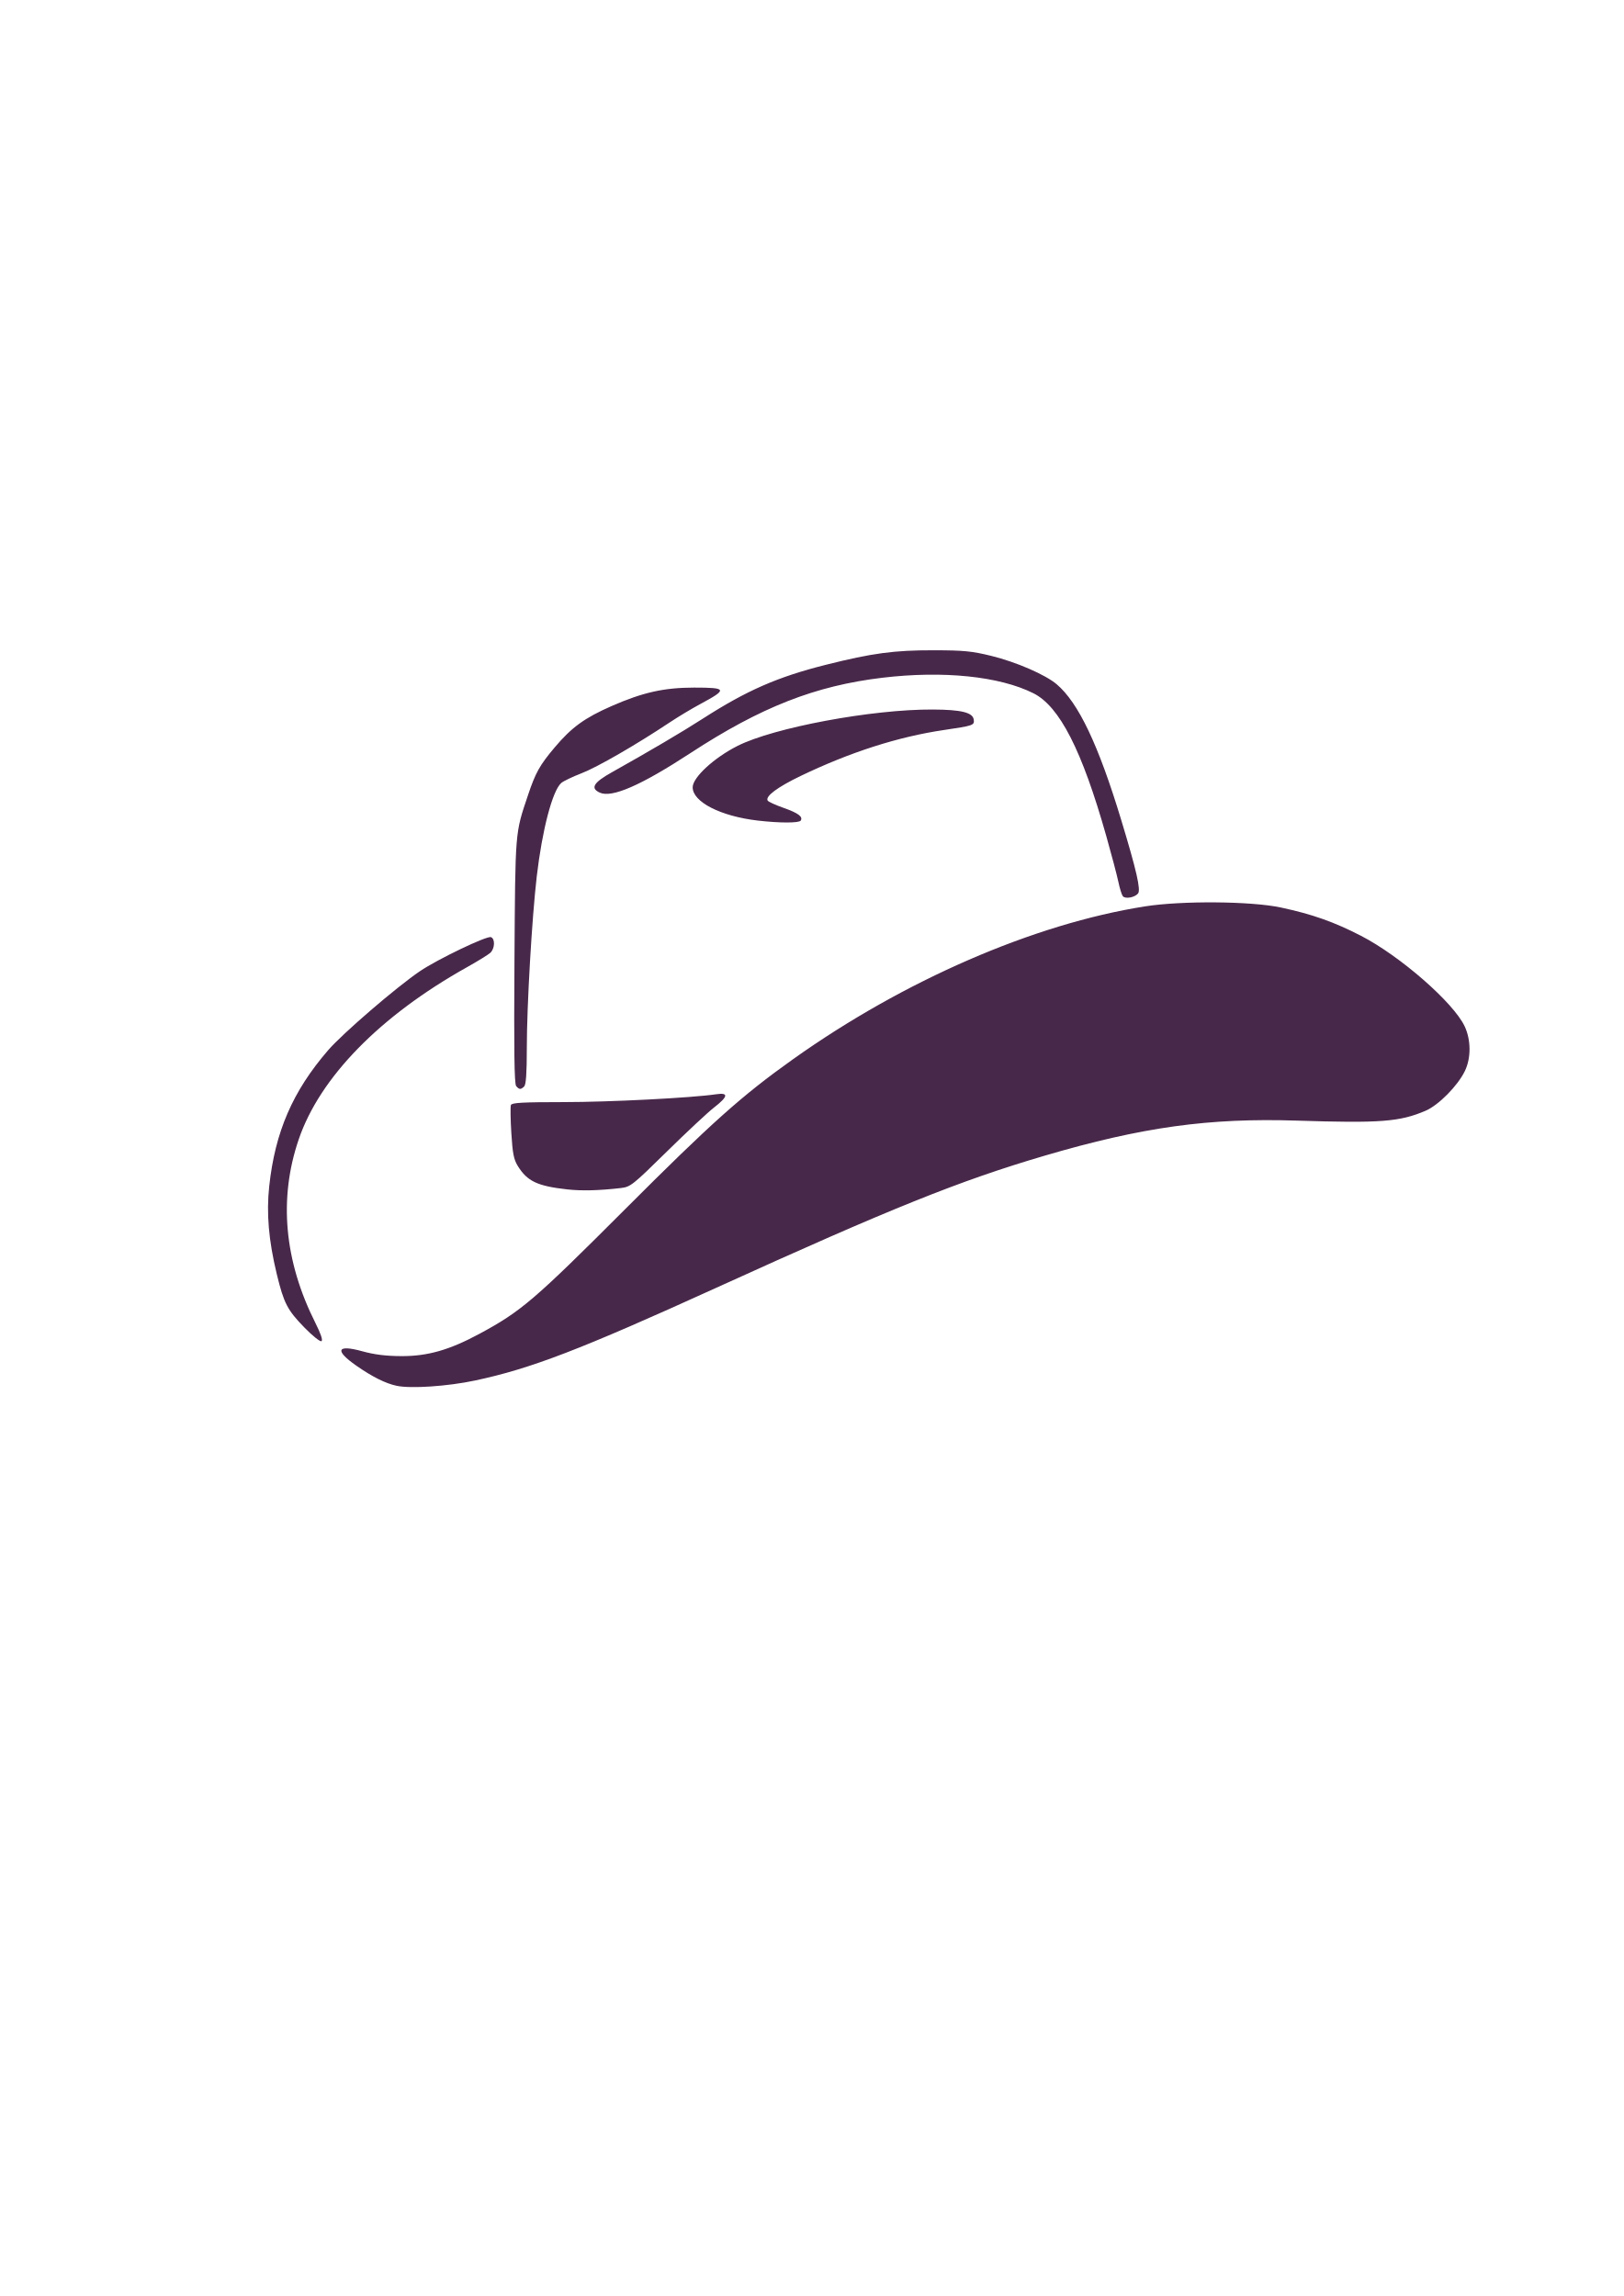
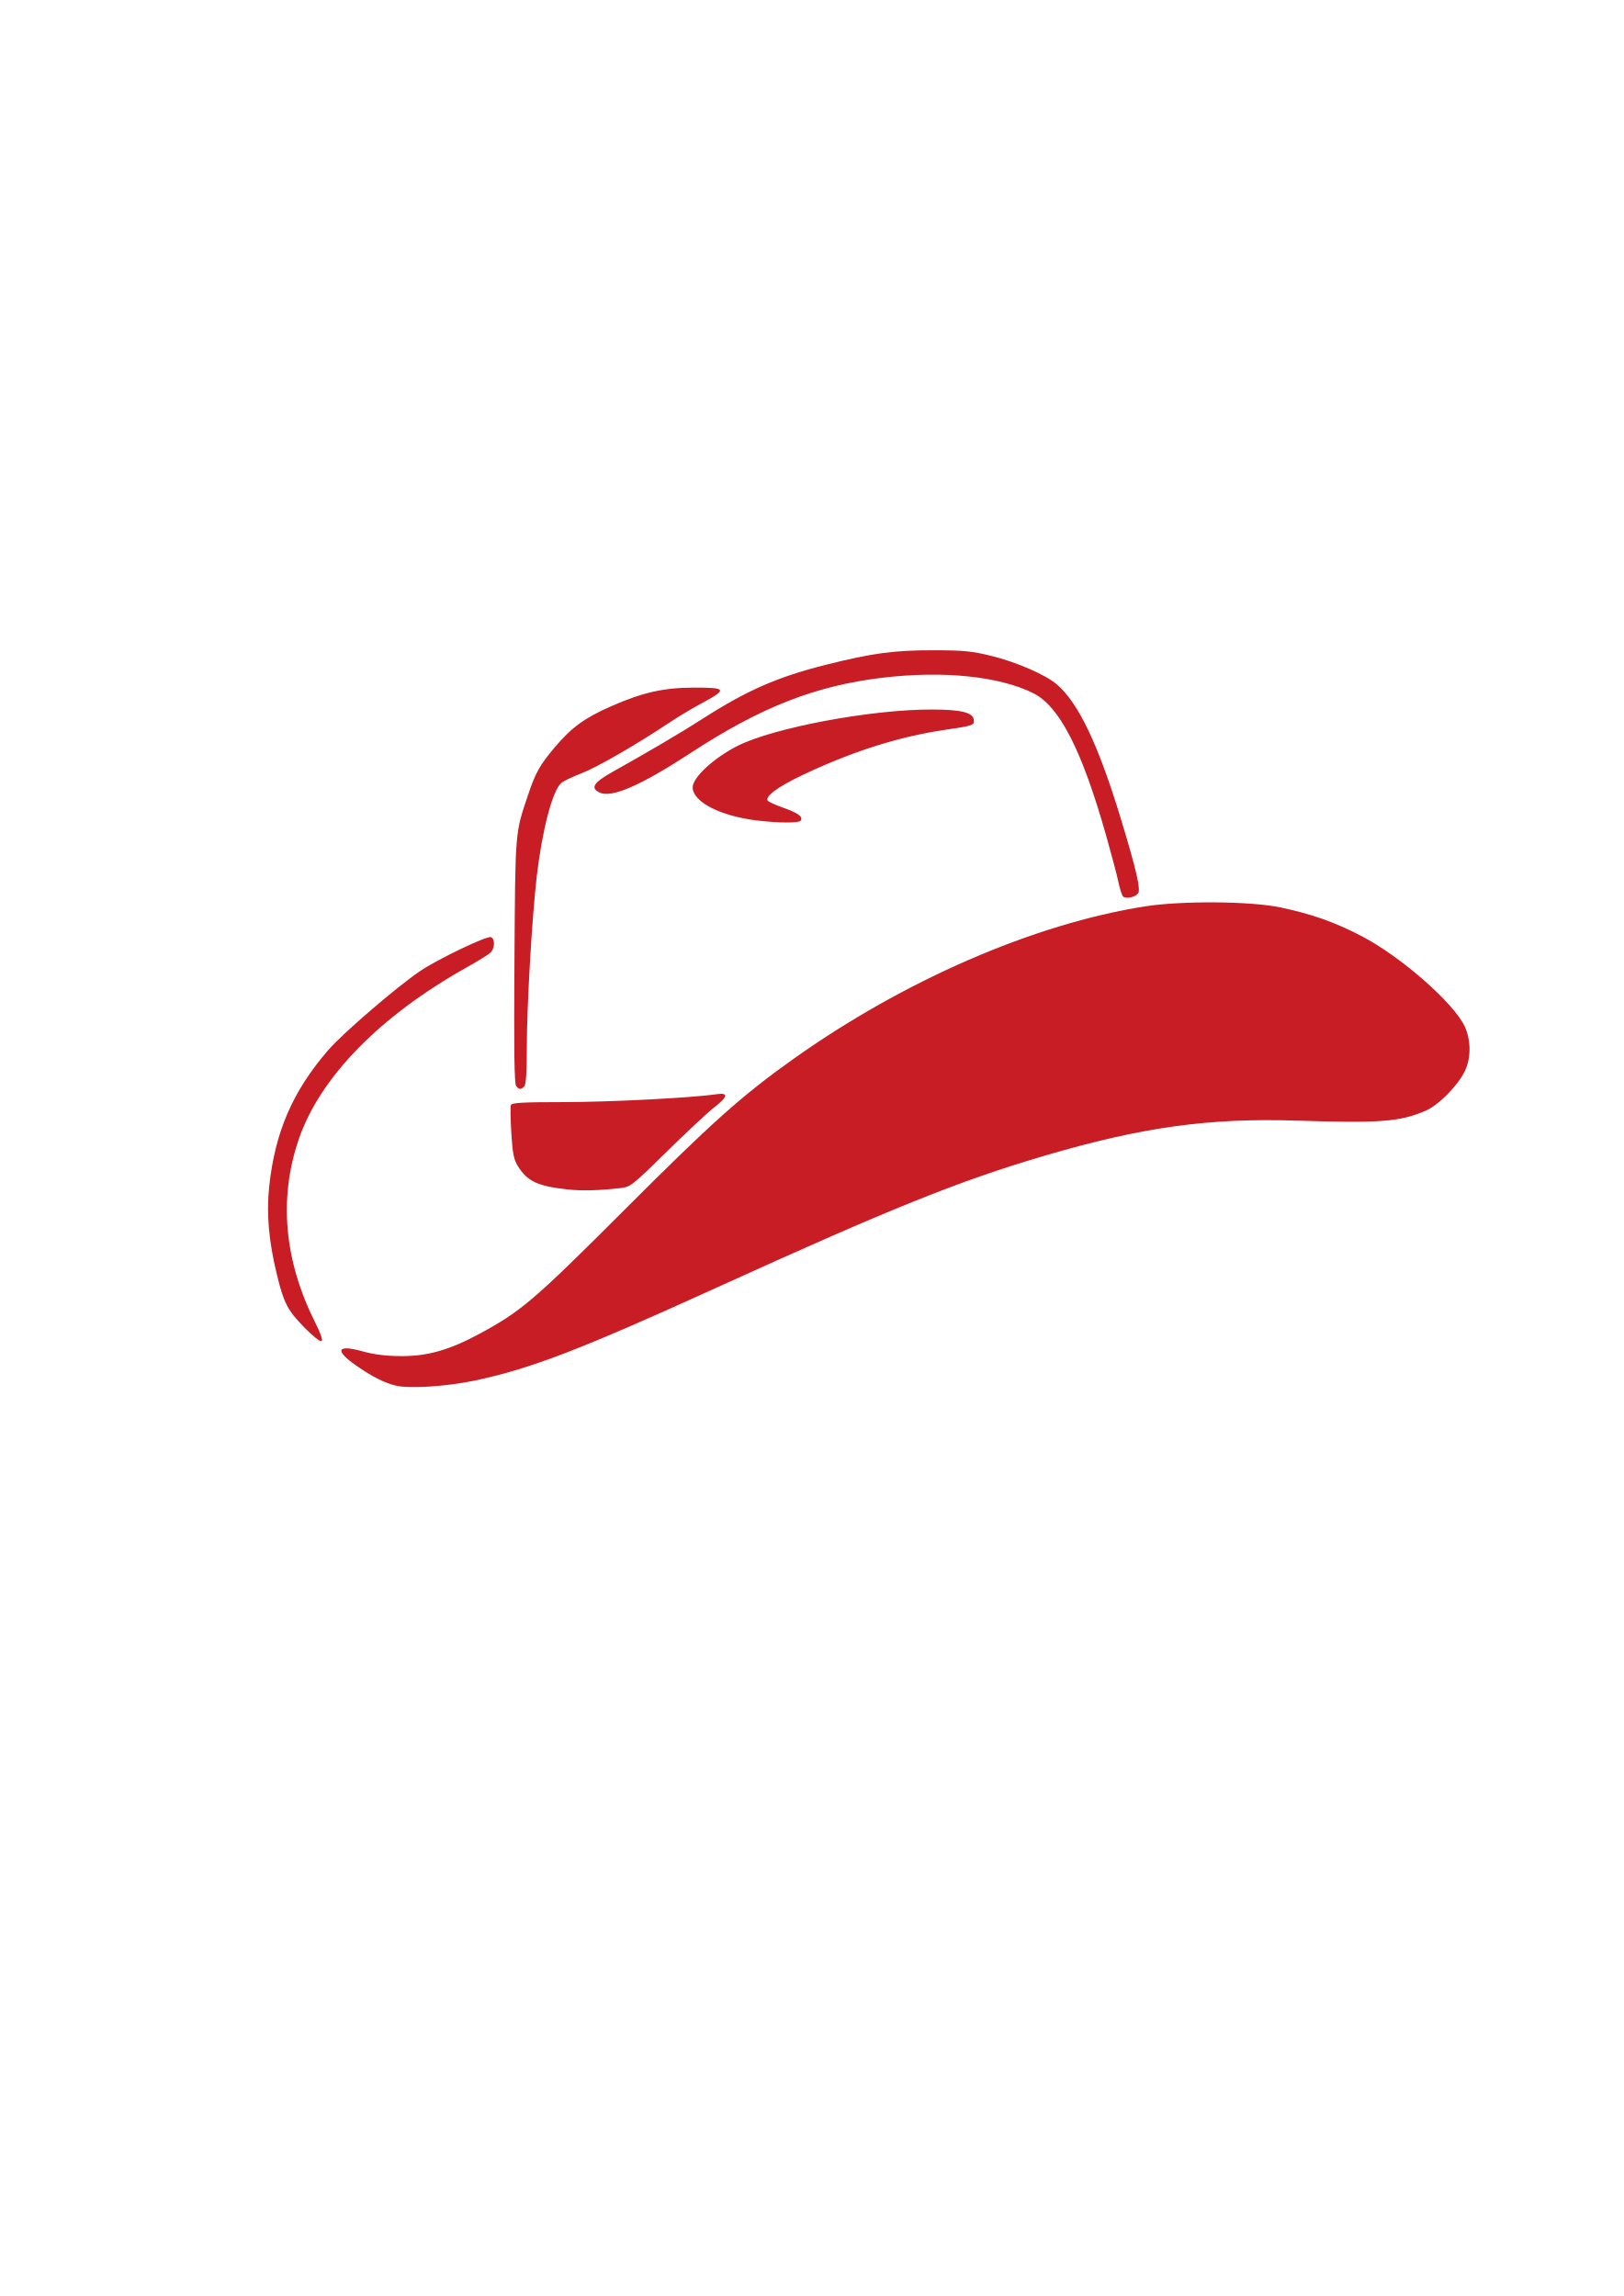
<svg xmlns="http://www.w3.org/2000/svg" version="1.1" width="744.094" height="1052.362" id="svg2">
  <defs id="defs4" />
  <g id="layer1">
-     <path d="m 181.772,635.175 c -5.148,-1.104 -11.124,-4.09 -18.523,-9.254 -10.037,-7.006 -8.883,-9.789 2.732,-6.587 5.638,1.554 10.854,2.204 17.948,2.236 12.019,0.053 22.023,-2.804 35.78,-10.218 19.15,-10.321 25.061,-15.381 66.916,-57.274 39.485,-39.522 53.34,-51.896 76.804,-68.598 50.713,-36.097 110.364,-62.015 161.164,-70.025 17.01,-2.682 48.78,-2.425 62.44,0.504 14.416,3.092 24.339,6.599 36.662,12.956 17.966,9.269 42.399,30.606 47.519,41.499 2.938,6.249 2.972,14.539 0.086,20.501 -3.276,6.766 -12.037,15.628 -17.978,18.184 -11.8,5.076 -20.766,5.766 -58.939,4.533 -40.364,-1.303 -71.012,2.955 -115.622,16.065 -38.838,11.414 -70.465,24.136 -150.332,60.473 -62.697,28.525 -85.106,37.139 -110.818,42.601 -12.485,2.652 -29.393,3.786 -35.838,2.404 z m -42.226,-26.659 c -7.881,-8.091 -9.466,-11.155 -12.718,-24.586 -3.717,-15.349 -4.787,-27.821 -3.453,-40.218 2.683,-24.919 10.75,-43.544 27.014,-62.369 6.636,-7.681 31.201,-28.835 42.001,-36.169 8.121,-5.515 30.73,-16.358 32.606,-15.638 1.992,0.764 1.792,5.286 -0.318,7.197 -0.963,0.872 -5.8,3.853 -10.75,6.624 -39.835,22.303 -67.351,50.478 -77.04,78.887 -9.251,27.127 -6.66,55.653 7.641,84.103 2.524,5.021 3.494,7.932 2.788,8.368 -0.596,0.368 -4.086,-2.416 -7.772,-6.2 z M 259.929,545.153 c -13.628,-1.508 -18.309,-3.724 -22.629,-10.714 -1.861,-3.011 -2.399,-5.754 -2.975,-15.154 -0.386,-6.313 -0.473,-12.076 -0.192,-12.807 0.404,-1.054 5.414,-1.331 24.153,-1.338 21.195,-0.008 58.67,-1.933 69.893,-3.591 5.846,-0.864 5.54,1.036 -0.984,6.099 -2.834,2.2 -12.555,11.279 -21.601,20.176 -15.637,15.379 -16.674,16.202 -21.057,16.708 -10.063,1.162 -17.931,1.361 -24.609,0.622 z m -23.396,-47.379 c -0.834,-1.005 -1.042,-16.392 -0.772,-57.25 0.398,-60.377 0.226,-58.269 6.205,-76.08 3.455,-10.294 5.371,-13.727 12.152,-21.78 7.824,-9.292 13.743,-13.6 26.181,-19.055 14.298,-6.271 24.024,-8.445 37.821,-8.453 15.146,-0.01 15.435,0.764 2.809,7.536 -3.85,2.065 -10.15,5.85 -14,8.411 -15.549,10.344 -33.209,20.534 -40.394,23.307 -4.183,1.615 -8.384,3.628 -9.335,4.473 -4.05,3.6 -8.739,21.505 -11.228,42.873 -2.201,18.894 -4.55,59.431 -4.546,78.442 0.002,11.543 -0.36,16.913 -1.197,17.75 -1.548,1.548 -2.296,1.513 -3.696,-0.174 z M 514.552,410.758 c -0.489,-0.611 -1.411,-3.582 -2.048,-6.604 -0.637,-3.022 -3.132,-12.472 -5.544,-21 -11.097,-39.24 -21.388,-59.398 -33.393,-65.408 -15.552,-7.786 -41.266,-10.43 -69.144,-7.111 -30.798,3.666 -55.752,13.458 -87.994,34.527 -22.729,14.853 -36.032,20.659 -41.559,18.141 -4.456,-2.031 -2.93,-4.599 5.559,-9.354 17.308,-9.696 32.054,-18.388 41.5,-24.464 20.218,-13.004 34.363,-19.203 56.519,-24.773 21.324,-5.36 31.23,-6.695 49.459,-6.665 13.751,0.023 17.495,0.389 26.416,2.583 11.378,2.799 24.735,8.598 29.91,12.985 9.984,8.465 19.122,27.683 29.599,62.255 7.024,23.177 9.046,32.031 7.689,33.666 -1.538,1.853 -5.856,2.61 -6.969,1.221 z M 347.239,376.105 c -16.999,-1.982 -29.81,-8.535 -29.81,-15.248 0,-4.512 9.751,-13.517 20.541,-18.97 16.661,-8.42 61.68,-16.815 89.459,-16.681 13.084,0.063 18.345,1.351 18.808,4.606 0.373,2.618 -0.135,2.796 -13.672,4.79 -20.966,3.089 -43.011,10.157 -65.637,21.045 -10.699,5.148 -16.324,9.358 -15.116,11.313 0.326,0.528 3.543,2.002 7.149,3.274 6.805,2.402 9.097,4.085 7.994,5.87 -0.725,1.173 -9.662,1.173 -19.717,8.4e-4 z" id="path2996" style="fill:#48284A" />
+     <path d="m 181.772,635.175 c -5.148,-1.104 -11.124,-4.09 -18.523,-9.254 -10.037,-7.006 -8.883,-9.789 2.732,-6.587 5.638,1.554 10.854,2.204 17.948,2.236 12.019,0.053 22.023,-2.804 35.78,-10.218 19.15,-10.321 25.061,-15.381 66.916,-57.274 39.485,-39.522 53.34,-51.896 76.804,-68.598 50.713,-36.097 110.364,-62.015 161.164,-70.025 17.01,-2.682 48.78,-2.425 62.44,0.504 14.416,3.092 24.339,6.599 36.662,12.956 17.966,9.269 42.399,30.606 47.519,41.499 2.938,6.249 2.972,14.539 0.086,20.501 -3.276,6.766 -12.037,15.628 -17.978,18.184 -11.8,5.076 -20.766,5.766 -58.939,4.533 -40.364,-1.303 -71.012,2.955 -115.622,16.065 -38.838,11.414 -70.465,24.136 -150.332,60.473 -62.697,28.525 -85.106,37.139 -110.818,42.601 -12.485,2.652 -29.393,3.786 -35.838,2.404 z m -42.226,-26.659 c -7.881,-8.091 -9.466,-11.155 -12.718,-24.586 -3.717,-15.349 -4.787,-27.821 -3.453,-40.218 2.683,-24.919 10.75,-43.544 27.014,-62.369 6.636,-7.681 31.201,-28.835 42.001,-36.169 8.121,-5.515 30.73,-16.358 32.606,-15.638 1.992,0.764 1.792,5.286 -0.318,7.197 -0.963,0.872 -5.8,3.853 -10.75,6.624 -39.835,22.303 -67.351,50.478 -77.04,78.887 -9.251,27.127 -6.66,55.653 7.641,84.103 2.524,5.021 3.494,7.932 2.788,8.368 -0.596,0.368 -4.086,-2.416 -7.772,-6.2 z M 259.929,545.153 c -13.628,-1.508 -18.309,-3.724 -22.629,-10.714 -1.861,-3.011 -2.399,-5.754 -2.975,-15.154 -0.386,-6.313 -0.473,-12.076 -0.192,-12.807 0.404,-1.054 5.414,-1.331 24.153,-1.338 21.195,-0.008 58.67,-1.933 69.893,-3.591 5.846,-0.864 5.54,1.036 -0.984,6.099 -2.834,2.2 -12.555,11.279 -21.601,20.176 -15.637,15.379 -16.674,16.202 -21.057,16.708 -10.063,1.162 -17.931,1.361 -24.609,0.622 z m -23.396,-47.379 c -0.834,-1.005 -1.042,-16.392 -0.772,-57.25 0.398,-60.377 0.226,-58.269 6.205,-76.08 3.455,-10.294 5.371,-13.727 12.152,-21.78 7.824,-9.292 13.743,-13.6 26.181,-19.055 14.298,-6.271 24.024,-8.445 37.821,-8.453 15.146,-0.01 15.435,0.764 2.809,7.536 -3.85,2.065 -10.15,5.85 -14,8.411 -15.549,10.344 -33.209,20.534 -40.394,23.307 -4.183,1.615 -8.384,3.628 -9.335,4.473 -4.05,3.6 -8.739,21.505 -11.228,42.873 -2.201,18.894 -4.55,59.431 -4.546,78.442 0.002,11.543 -0.36,16.913 -1.197,17.75 -1.548,1.548 -2.296,1.513 -3.696,-0.174 z M 514.552,410.758 c -0.489,-0.611 -1.411,-3.582 -2.048,-6.604 -0.637,-3.022 -3.132,-12.472 -5.544,-21 -11.097,-39.24 -21.388,-59.398 -33.393,-65.408 -15.552,-7.786 -41.266,-10.43 -69.144,-7.111 -30.798,3.666 -55.752,13.458 -87.994,34.527 -22.729,14.853 -36.032,20.659 -41.559,18.141 -4.456,-2.031 -2.93,-4.599 5.559,-9.354 17.308,-9.696 32.054,-18.388 41.5,-24.464 20.218,-13.004 34.363,-19.203 56.519,-24.773 21.324,-5.36 31.23,-6.695 49.459,-6.665 13.751,0.023 17.495,0.389 26.416,2.583 11.378,2.799 24.735,8.598 29.91,12.985 9.984,8.465 19.122,27.683 29.599,62.255 7.024,23.177 9.046,32.031 7.689,33.666 -1.538,1.853 -5.856,2.61 -6.969,1.221 z M 347.239,376.105 c -16.999,-1.982 -29.81,-8.535 -29.81,-15.248 0,-4.512 9.751,-13.517 20.541,-18.97 16.661,-8.42 61.68,-16.815 89.459,-16.681 13.084,0.063 18.345,1.351 18.808,4.606 0.373,2.618 -0.135,2.796 -13.672,4.79 -20.966,3.089 -43.011,10.157 -65.637,21.045 -10.699,5.148 -16.324,9.358 -15.116,11.313 0.326,0.528 3.543,2.002 7.149,3.274 6.805,2.402 9.097,4.085 7.994,5.87 -0.725,1.173 -9.662,1.173 -19.717,8.4e-4 z" id="path2996" style="fill:rgba(200, 29, 37, 1)" />
  </g>
</svg>
